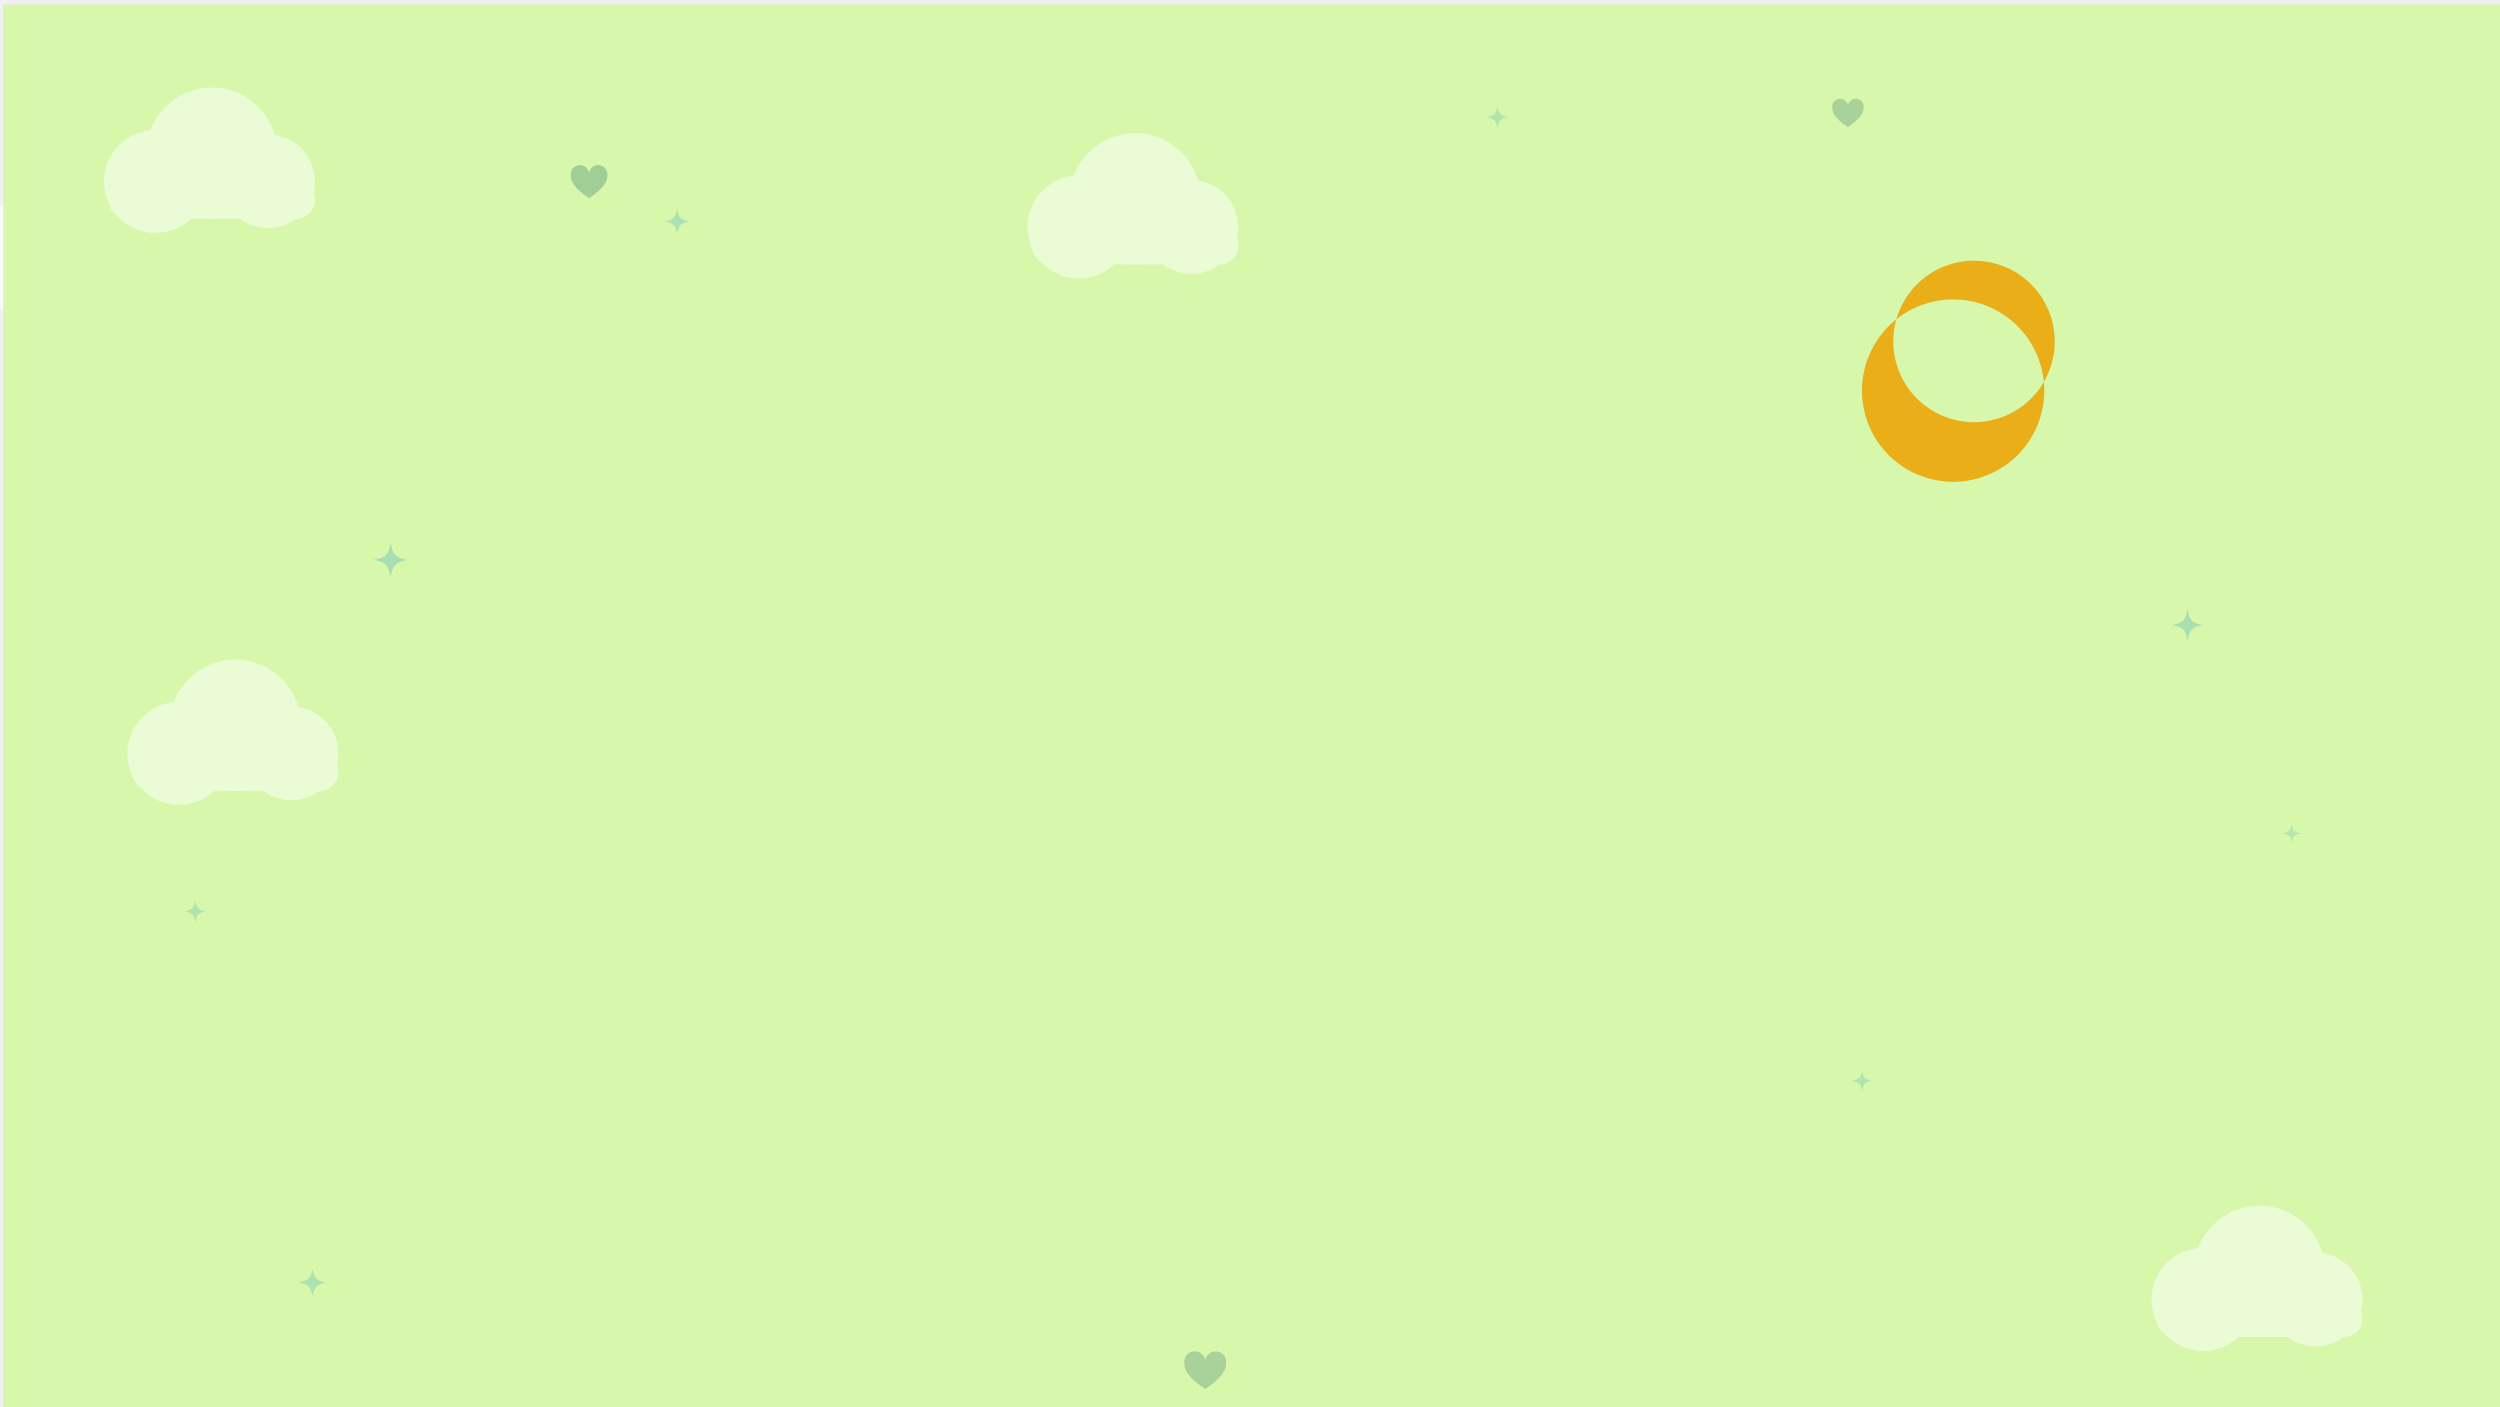
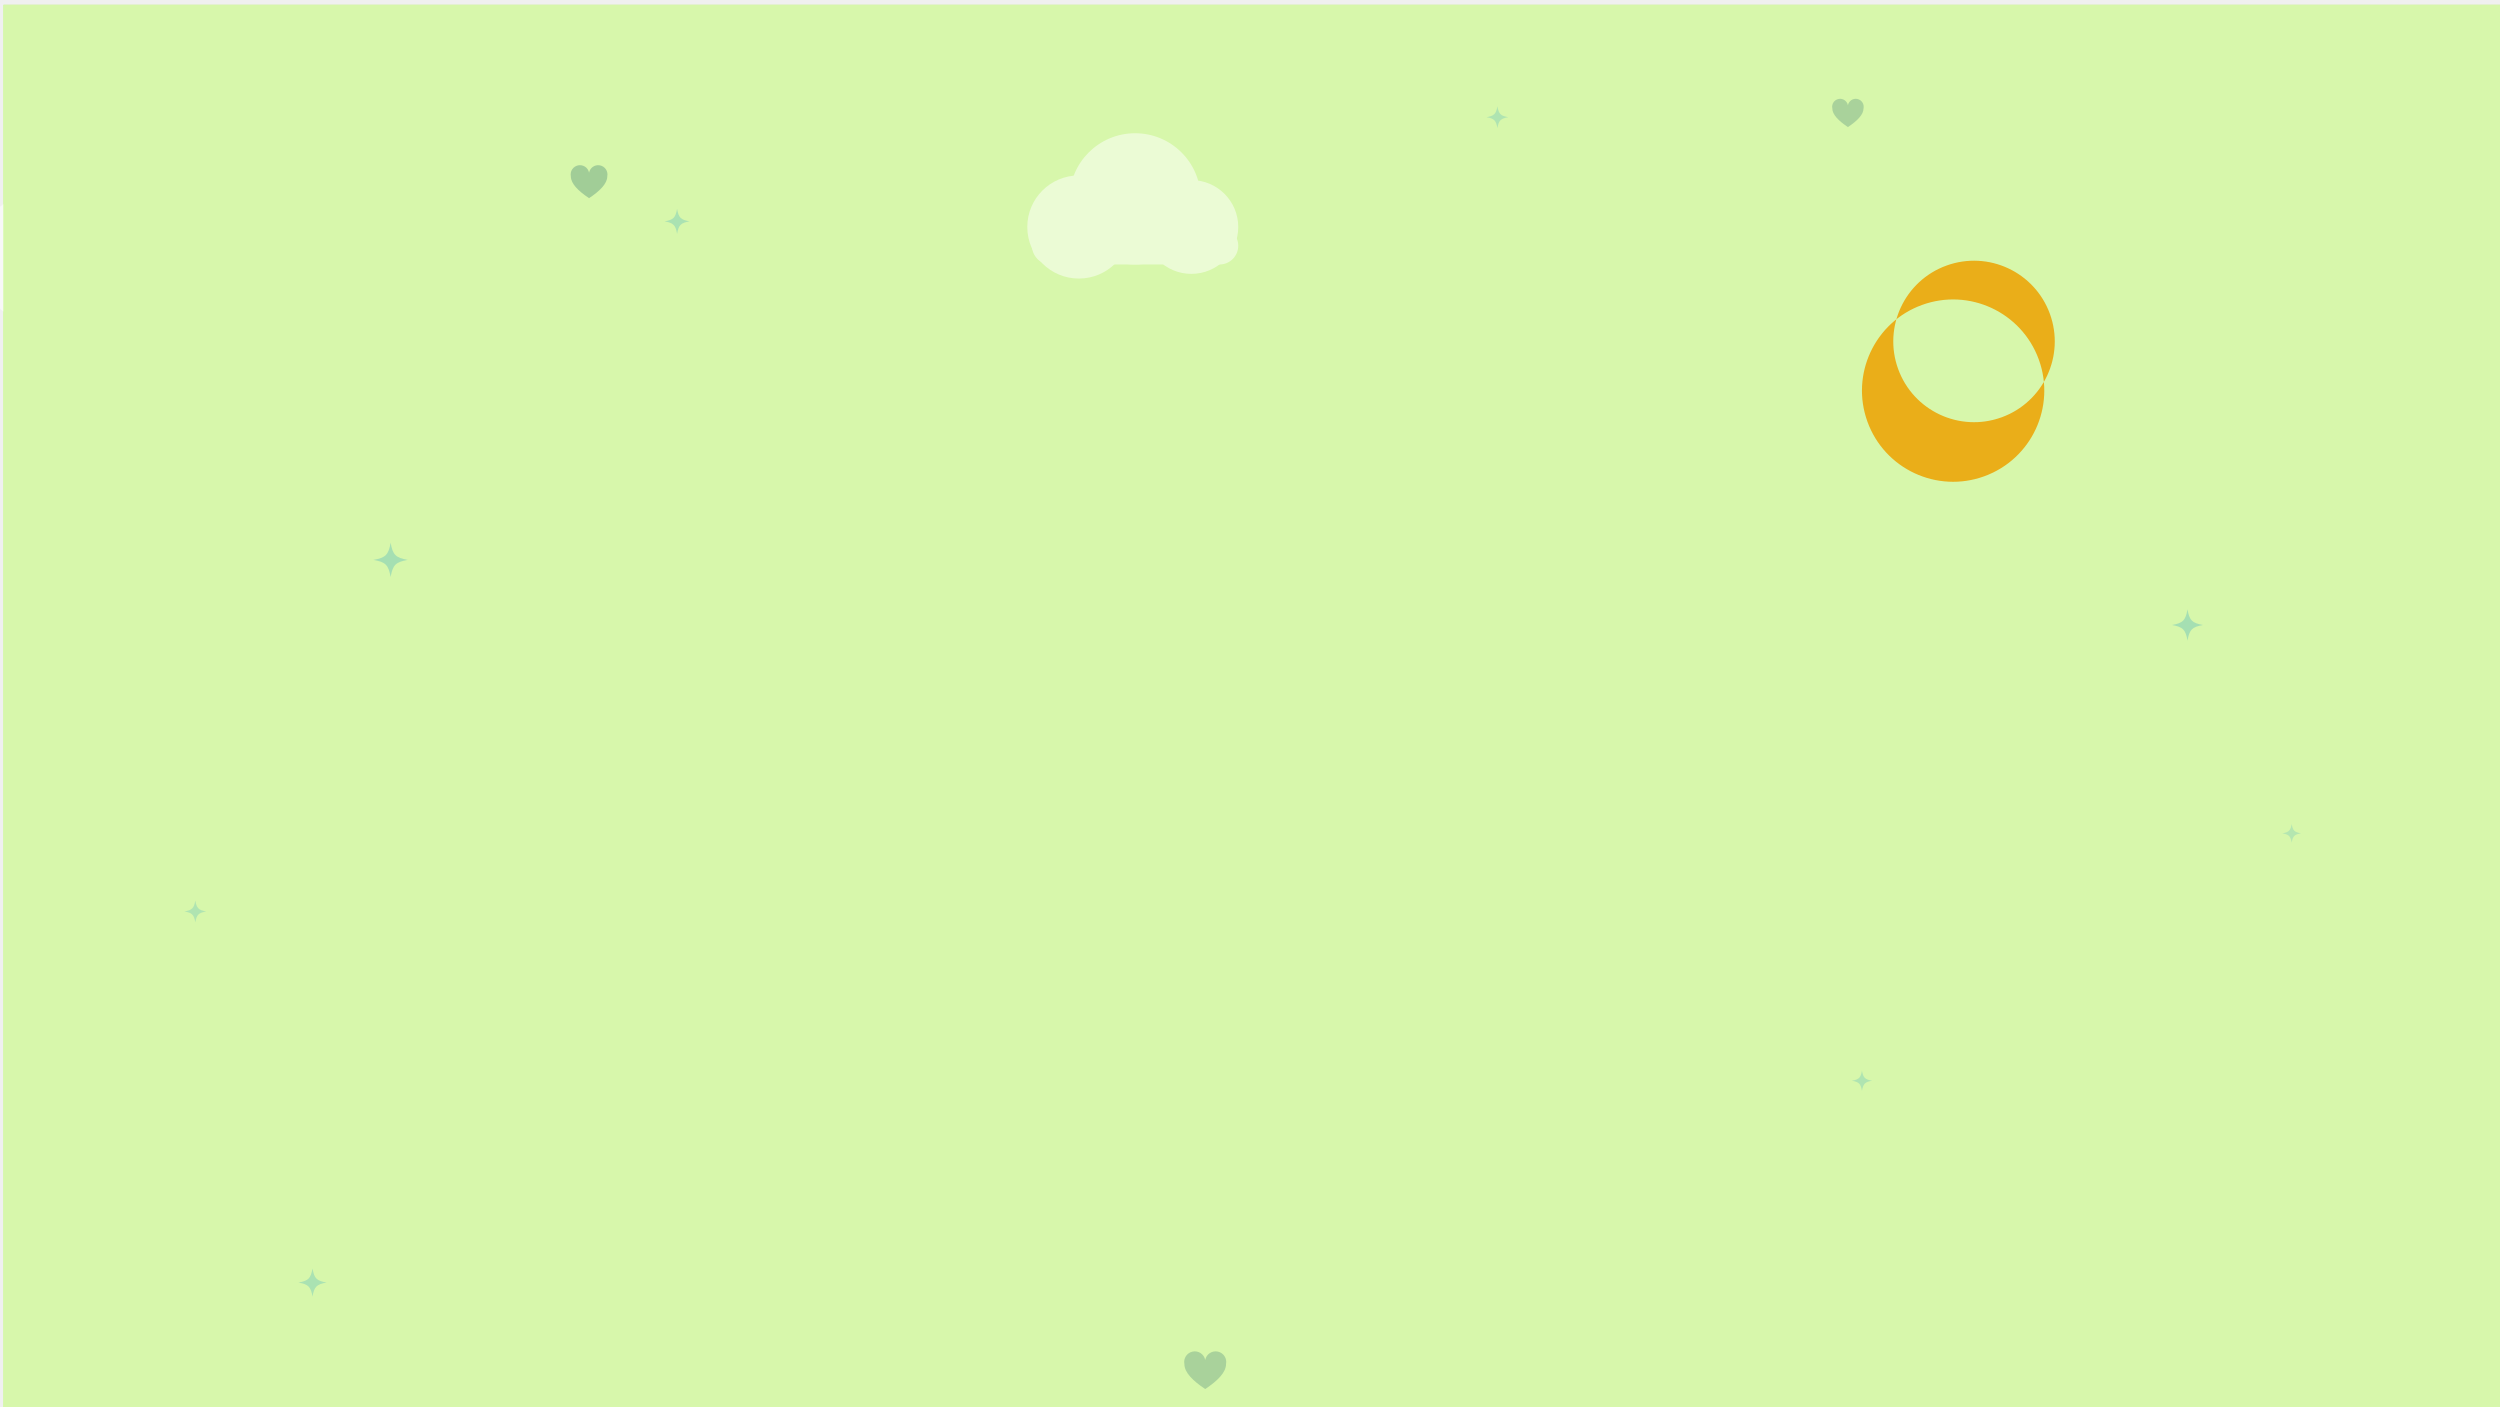
<svg xmlns="http://www.w3.org/2000/svg" viewBox="0 0 1920 1080" version="1.1" id="svg23">
  <defs id="defs23" />
  <rect style="fill:#d7f7ab;fill-opacity:1;stroke-width:1.004" id="rect5" width="1920" height="1080" x="2.84" y="3.787" />
  <rect style="fill:#d7f7ab;fill-opacity:1;stroke-width:1.004" id="rect7" width="1920" height="1080" x="2.84" y="3.787" />
  <rect style="fill:#d7f7ab;fill-opacity:1;stroke-width:1.004" id="rect2" width="1920" height="1080" x="2.84" y="3.787" />
  <rect style="fill:#d7f7ab;fill-opacity:1;stroke-width:1.004" id="rect4" width="1920" height="1080" x="2.84" y="3.787" />
  <rect style="fill:#d7f7ab;fill-opacity:1;stroke-width:1.004" id="rect1" width="1920" height="1080" x="2.84" y="3.787" />
  <g transform="translate(-60 60) scale(1.15)" opacity="0.5" fill="#ffffff" id="g3">
    <circle cx="80" cy="120" r="44" id="circle1" />
    <circle cx="128" cy="96" r="56" id="circle2" />
    <circle cx="176" cy="120" r="40" id="circle3" />
    <rect x="40" y="120" width="176" height="32" rx="16" id="rect3" />
  </g>
  <g transform="translate(1790 30) scale(1)" opacity="0.45" fill="#ffffff" id="g6">
    <circle cx="80" cy="120" r="44" id="circle4" />
    <circle cx="128" cy="96" r="56" id="circle5" />
    <circle cx="176" cy="120" r="40" id="circle6" />
    <rect x="40" y="120" width="176" height="32" rx="16" id="rect6" />
  </g>
  <g transform="translate(1620 890) scale(0.9)" opacity="0.5" fill="#ffffff" id="g9">
    <circle cx="80" cy="120" r="44" id="circle7" />
    <circle cx="128" cy="96" r="56" id="circle8" />
    <circle cx="176" cy="120" r="40" id="circle9" />
    <rect x="40" y="120" width="176" height="32" rx="16" id="rect9" />
  </g>
  <g transform="translate(30 780) scale(0.55)" opacity="0.35" fill="#ffffff" id="g12">
    <circle cx="80" cy="120" r="44" id="circle10" />
    <circle cx="128" cy="96" r="56" id="circle11" />
    <circle cx="176" cy="120" r="40" id="circle12" />
    <rect x="40" y="120" width="176" height="32" rx="16" id="rect12" />
  </g>
  <g transform="rotate(-20 1500 300)" opacity="0.85" fill="#eda100" id="g13">
    <path fill-rule="evenodd" d="M1500 230a70 70 0 1 0 0 140a70 70 0 1 0 0 -140zM1528 208a62 62 0 1 0 0 124a62 62 0 1 0 0 -124z" id="path12" />
  </g>
  <g fill="#74c7ba" id="g20">
    <path transform="translate(300 430) scale(1.1)" opacity="0.5" d="M0-12C1.5-3.5 3.5-1.5 12 0C3.5 1.5 1.5 3.5 0 12C-1.5 3.5 -3.5 1.5 -12 0C-3.5-1.5 -1.5-3.5 0-12Z" id="path13" />
    <path transform="translate(150 700) scale(0.7)" opacity="0.4" d="M0-12C1.5-3.5 3.5-1.5 12 0C3.5 1.5 1.5 3.5 0 12C-1.5 3.5 -3.5 1.5 -12 0C-3.5-1.5 -1.5-3.5 0-12Z" id="path14" />
    <path transform="translate(520 170) scale(0.8)" opacity="0.45" d="M0-12C1.5-3.5 3.5-1.5 12 0C3.5 1.5 1.5 3.5 0 12C-1.5 3.5 -3.5 1.5 -12 0C-3.5-1.5 -1.5-3.5 0-12Z" id="path15" />
    <path transform="translate(1150 90) scale(0.7)" opacity="0.4" d="M0-12C1.5-3.5 3.5-1.5 12 0C3.5 1.5 1.5 3.5 0 12C-1.5 3.5 -3.5 1.5 -12 0C-3.5-1.5 -1.5-3.5 0-12Z" id="path16" />
    <path transform="translate(1680 480) scale(1)" opacity="0.5" d="M0-12C1.5-3.5 3.5-1.5 12 0C3.5 1.5 1.5 3.5 0 12C-1.5 3.5 -3.5 1.5 -12 0C-3.5-1.5 -1.5-3.5 0-12Z" id="path17" />
    <path transform="translate(1430 830) scale(0.65)" opacity="0.4" d="M0-12C1.5-3.5 3.5-1.5 12 0C3.5 1.5 1.5 3.5 0 12C-1.5 3.5 -3.5 1.5 -12 0C-3.5-1.5 -1.5-3.5 0-12Z" id="path18" />
    <path transform="translate(240 985) scale(0.9)" opacity="0.45" d="M0-12C1.5-3.5 3.5-1.5 12 0C3.5 1.5 1.5 3.5 0 12C-1.5 3.5 -3.5 1.5 -12 0C-3.5-1.5 -1.5-3.5 0-12Z" id="path19" />
    <path transform="translate(1760 640) scale(0.6)" opacity="0.35" d="M0-12C1.5-3.5 3.5-1.5 12 0C3.5 1.5 1.5 3.5 0 12C-1.5 3.5 -3.5 1.5 -12 0C-3.5-1.5 -1.5-3.5 0-12Z" id="path20" />
  </g>
  <g fill="#3d7d74" id="g23">
    <path transform="translate(430 120) scale(0.7)" opacity="0.35" d="M32 46C20 38 12 30 12 22a10 10 0 0 1 20-4 10 10 0 0 1 20 4c0 8-8 16-20 24z" id="path21" />
    <path transform="translate(1400 70) scale(0.6)" opacity="0.3" d="M32 46C20 38 12 30 12 22a10 10 0 0 1 20-4 10 10 0 0 1 20 4c0 8-8 16-20 24z" id="path22" />
    <path transform="translate(900 1030) scale(0.8)" opacity="0.3" d="M32 46C20 38 12 30 12 22a10 10 0 0 1 20-4 10 10 0 0 1 20 4c0 8-8 16-20 24z" id="path23" />
  </g>
  <rect style="fill:#d7f7ab;fill-opacity:1;stroke-width:1.004" id="rect8" width="1920" height="1080" x="2.84" y="3.787" />
  <g transform="translate(1620 890) scale(0.9)" opacity="0.5" fill="#ffffff" id="g15">
    <circle cx="80" cy="120" r="44" id="circle13" />
    <circle cx="128" cy="96" r="56" id="circle14" />
    <circle cx="176" cy="120" r="40" id="circle15" />
    <rect x="40" y="120" width="176" height="32" rx="16" id="rect15" />
  </g>
  <g transform="rotate(-20 1500 300)" opacity="0.85" fill="#eda100" id="g24">
    <path fill-rule="evenodd" d="M1500 230a70 70 0 1 0 0 140a70 70 0 1 0 0 -140zM1528 208a62 62 0 1 0 0 124a62 62 0 1 0 0 -124z" id="path24" />
  </g>
  <g fill="#74c7ba" id="g32">
    <path transform="translate(300 430) scale(1.1)" opacity="0.5" d="M0-12C1.5-3.5 3.5-1.5 12 0C3.5 1.5 1.5 3.5 0 12C-1.5 3.5 -3.5 1.5 -12 0C-3.5-1.5 -1.5-3.5 0-12Z" id="path25" />
    <path transform="translate(150 700) scale(0.7)" opacity="0.4" d="M0-12C1.5-3.5 3.5-1.5 12 0C3.5 1.5 1.5 3.5 0 12C-1.5 3.5 -3.5 1.5 -12 0C-3.5-1.5 -1.5-3.5 0-12Z" id="path26" />
    <path transform="translate(520 170) scale(0.8)" opacity="0.45" d="M0-12C1.5-3.5 3.5-1.5 12 0C3.5 1.5 1.5 3.5 0 12C-1.5 3.5 -3.5 1.5 -12 0C-3.5-1.5 -1.5-3.5 0-12Z" id="path27" />
    <path transform="translate(1150 90) scale(0.7)" opacity="0.4" d="M0-12C1.5-3.5 3.5-1.5 12 0C3.5 1.5 1.5 3.5 0 12C-1.5 3.5 -3.5 1.5 -12 0C-3.5-1.5 -1.5-3.5 0-12Z" id="path28" />
    <path transform="translate(1680 480) scale(1)" opacity="0.5" d="M0-12C1.5-3.5 3.5-1.5 12 0C3.5 1.5 1.5 3.5 0 12C-1.5 3.5 -3.5 1.5 -12 0C-3.5-1.5 -1.5-3.5 0-12Z" id="path29" />
    <path transform="translate(1430 830) scale(0.65)" opacity="0.4" d="M0-12C1.5-3.5 3.5-1.5 12 0C3.5 1.5 1.5 3.5 0 12C-1.5 3.5 -3.5 1.5 -12 0C-3.5-1.5 -1.5-3.5 0-12Z" id="path30" />
    <path transform="translate(240 985) scale(0.9)" opacity="0.45" d="M0-12C1.5-3.5 3.5-1.5 12 0C3.5 1.5 1.5 3.5 0 12C-1.5 3.5 -3.5 1.5 -12 0C-3.5-1.5 -1.5-3.5 0-12Z" id="path31" />
    <path transform="translate(1760 640) scale(0.6)" opacity="0.35" d="M0-12C1.5-3.5 3.5-1.5 12 0C3.5 1.5 1.5 3.5 0 12C-1.5 3.5 -3.5 1.5 -12 0C-3.5-1.5 -1.5-3.5 0-12Z" id="path32" />
  </g>
  <g fill="#3d7d74" id="g35">
    <path transform="translate(430 120) scale(0.7)" opacity="0.35" d="M32 46C20 38 12 30 12 22a10 10 0 0 1 20-4 10 10 0 0 1 20 4c0 8-8 16-20 24z" id="path33" />
    <path transform="translate(1400 70) scale(0.6)" opacity="0.3" d="M32 46C20 38 12 30 12 22a10 10 0 0 1 20-4 10 10 0 0 1 20 4c0 8-8 16-20 24z" id="path34" />
    <path transform="translate(900 1030) scale(0.8)" opacity="0.3" d="M32 46C20 38 12 30 12 22a10 10 0 0 1 20-4 10 10 0 0 1 20 4c0 8-8 16-20 24z" id="path35" />
  </g>
  <rect style="fill:#d7f7ab;fill-opacity:1;stroke-width:1.004" id="rect35" width="1920" height="1080" x="2.84" y="3.787" />
  <g transform="translate(1620 890) scale(0.9)" opacity="0.5" fill="#ffffff" id="g37">
    <circle cx="80" cy="120" r="44" id="circle35" />
    <circle cx="128" cy="96" r="56" id="circle36" />
    <circle cx="176" cy="120" r="40" id="circle37" />
    <rect x="40" y="120" width="176" height="32" rx="16" id="rect37" />
  </g>
  <g transform="rotate(-20 1500 300)" opacity="0.85" fill="#eda100" id="g38">
    <path fill-rule="evenodd" d="M1500 230a70 70 0 1 0 0 140a70 70 0 1 0 0 -140zM1528 208a62 62 0 1 0 0 124a62 62 0 1 0 0 -124z" id="path37" />
  </g>
  <g fill="#74c7ba" id="g45">
    <path transform="translate(300 430) scale(1.1)" opacity="0.5" d="M0-12C1.5-3.5 3.5-1.5 12 0C3.5 1.5 1.5 3.5 0 12C-1.5 3.5 -3.5 1.5 -12 0C-3.5-1.5 -1.5-3.5 0-12Z" id="path38" />
    <path transform="translate(150 700) scale(0.7)" opacity="0.4" d="M0-12C1.5-3.5 3.5-1.5 12 0C3.5 1.5 1.5 3.5 0 12C-1.5 3.5 -3.5 1.5 -12 0C-3.5-1.5 -1.5-3.5 0-12Z" id="path39" />
    <path transform="translate(520 170) scale(0.8)" opacity="0.45" d="M0-12C1.5-3.5 3.5-1.5 12 0C3.5 1.5 1.5 3.5 0 12C-1.5 3.5 -3.5 1.5 -12 0C-3.5-1.5 -1.5-3.5 0-12Z" id="path40" />
    <path transform="translate(1150 90) scale(0.7)" opacity="0.4" d="M0-12C1.5-3.5 3.5-1.5 12 0C3.5 1.5 1.5 3.5 0 12C-1.5 3.5 -3.5 1.5 -12 0C-3.5-1.5 -1.5-3.5 0-12Z" id="path41" />
    <path transform="translate(1680 480) scale(1)" opacity="0.5" d="M0-12C1.5-3.5 3.5-1.5 12 0C3.5 1.5 1.5 3.5 0 12C-1.5 3.5 -3.5 1.5 -12 0C-3.5-1.5 -1.5-3.5 0-12Z" id="path42" />
    <path transform="translate(1430 830) scale(0.65)" opacity="0.4" d="M0-12C1.5-3.5 3.5-1.5 12 0C3.5 1.5 1.5 3.5 0 12C-1.5 3.5 -3.5 1.5 -12 0C-3.5-1.5 -1.5-3.5 0-12Z" id="path43" />
    <path transform="translate(240 985) scale(0.9)" opacity="0.45" d="M0-12C1.5-3.5 3.5-1.5 12 0C3.5 1.5 1.5 3.5 0 12C-1.5 3.5 -3.5 1.5 -12 0C-3.5-1.5 -1.5-3.5 0-12Z" id="path44" />
    <path transform="translate(1760 640) scale(0.6)" opacity="0.35" d="M0-12C1.5-3.5 3.5-1.5 12 0C3.5 1.5 1.5 3.5 0 12C-1.5 3.5 -3.5 1.5 -12 0C-3.5-1.5 -1.5-3.5 0-12Z" id="path45" />
  </g>
  <g fill="#3d7d74" id="g48">
    <path transform="translate(430 120) scale(0.7)" opacity="0.35" d="M32 46C20 38 12 30 12 22a10 10 0 0 1 20-4 10 10 0 0 1 20 4c0 8-8 16-20 24z" id="path46" />
    <path transform="translate(1400 70) scale(0.6)" opacity="0.3" d="M32 46C20 38 12 30 12 22a10 10 0 0 1 20-4 10 10 0 0 1 20 4c0 8-8 16-20 24z" id="path47" />
    <path transform="translate(900 1030) scale(0.8)" opacity="0.3" d="M32 46C20 38 12 30 12 22a10 10 0 0 1 20-4 10 10 0 0 1 20 4c0 8-8 16-20 24z" id="path48" />
  </g>
  <rect style="fill:#d7f7ab;fill-opacity:1;stroke-width:1.004" id="rect48" width="1920" height="1080" x="2.84" y="3.787" />
-   <g transform="translate(1620 890) scale(0.9)" opacity="0.5" fill="#ffffff" id="g50">
-     <circle cx="80" cy="120" r="44" id="circle48" />
-     <circle cx="128" cy="96" r="56" id="circle49" />
-     <circle cx="176" cy="120" r="40" id="circle50" />
-     <rect x="40" y="120" width="176" height="32" rx="16" id="rect50" />
-   </g>
  <g transform="rotate(-20 1500 300)" opacity="0.85" fill="#eda100" id="g51">
    <path fill-rule="evenodd" d="M1500 230a70 70 0 1 0 0 140a70 70 0 1 0 0 -140zM1528 208a62 62 0 1 0 0 124a62 62 0 1 0 0 -124z" id="path50" />
  </g>
  <g fill="#74c7ba" id="g58">
    <path transform="translate(300 430) scale(1.1)" opacity="0.5" d="M0-12C1.5-3.5 3.5-1.5 12 0C3.5 1.5 1.5 3.5 0 12C-1.5 3.5 -3.5 1.5 -12 0C-3.5-1.5 -1.5-3.5 0-12Z" id="path51" />
    <path transform="translate(150 700) scale(0.7)" opacity="0.4" d="M0-12C1.5-3.5 3.5-1.5 12 0C3.5 1.5 1.5 3.5 0 12C-1.5 3.5 -3.5 1.5 -12 0C-3.5-1.5 -1.5-3.5 0-12Z" id="path52" />
    <path transform="translate(520 170) scale(0.8)" opacity="0.45" d="M0-12C1.5-3.5 3.5-1.5 12 0C3.5 1.5 1.5 3.5 0 12C-1.5 3.5 -3.5 1.5 -12 0C-3.5-1.5 -1.5-3.5 0-12Z" id="path53" />
    <path transform="translate(1150 90) scale(0.7)" opacity="0.4" d="M0-12C1.5-3.5 3.5-1.5 12 0C3.5 1.5 1.5 3.5 0 12C-1.5 3.5 -3.5 1.5 -12 0C-3.5-1.5 -1.5-3.5 0-12Z" id="path54" />
    <path transform="translate(1680 480) scale(1)" opacity="0.5" d="M0-12C1.5-3.5 3.5-1.5 12 0C3.5 1.5 1.5 3.5 0 12C-1.5 3.5 -3.5 1.5 -12 0C-3.5-1.5 -1.5-3.5 0-12Z" id="path55" />
    <path transform="translate(1430 830) scale(0.65)" opacity="0.4" d="M0-12C1.5-3.5 3.5-1.5 12 0C3.5 1.5 1.5 3.5 0 12C-1.5 3.5 -3.5 1.5 -12 0C-3.5-1.5 -1.5-3.5 0-12Z" id="path56" />
    <path transform="translate(240 985) scale(0.9)" opacity="0.45" d="M0-12C1.5-3.5 3.5-1.5 12 0C3.5 1.5 1.5 3.5 0 12C-1.5 3.5 -3.5 1.5 -12 0C-3.5-1.5 -1.5-3.5 0-12Z" id="path57" />
    <path transform="translate(1760 640) scale(0.6)" opacity="0.35" d="M0-12C1.5-3.5 3.5-1.5 12 0C3.5 1.5 1.5 3.5 0 12C-1.5 3.5 -3.5 1.5 -12 0C-3.5-1.5 -1.5-3.5 0-12Z" id="path58" />
  </g>
  <g fill="#3d7d74" id="g61">
    <path transform="translate(430 120) scale(0.7)" opacity="0.35" d="M32 46C20 38 12 30 12 22a10 10 0 0 1 20-4 10 10 0 0 1 20 4c0 8-8 16-20 24z" id="path59" />
    <path transform="translate(1400 70) scale(0.6)" opacity="0.3" d="M32 46C20 38 12 30 12 22a10 10 0 0 1 20-4 10 10 0 0 1 20 4c0 8-8 16-20 24z" id="path60" />
    <path transform="translate(900 1030) scale(0.8)" opacity="0.3" d="M32 46C20 38 12 30 12 22a10 10 0 0 1 20-4 10 10 0 0 1 20 4c0 8-8 16-20 24z" id="path61" />
  </g>
-   <g transform="matrix(0.9,0,0,0.9,47.45562,31.30177)" opacity="0.5" fill="#ffffff" id="g18">
-     <circle cx="80" cy="120" r="44" id="circle16" />
-     <circle cx="128" cy="96" r="56" id="circle17" />
-     <circle cx="176" cy="120" r="40" id="circle18" />
-     <rect x="40" y="120" width="176" height="32" rx="16" id="rect18" />
-   </g>
-   <g transform="matrix(0.9,0,0,0.9,65.44379,470.5917)" opacity="0.5" fill="#ffffff" id="g21">
-     <circle cx="80" cy="120" r="44" id="circle19" />
-     <circle cx="128" cy="96" r="56" id="circle20" />
-     <circle cx="176" cy="120" r="40" id="circle21" />
-     <rect x="40" y="120" width="176" height="32" rx="16" id="rect21" />
-   </g>
  <g transform="matrix(0.9,0,0,0.9,756.568,66.33137)" opacity="0.5" fill="#ffffff" id="g25">
    <circle cx="80" cy="120" r="44" id="circle22" />
    <circle cx="128" cy="96" r="56" id="circle23" />
    <circle cx="176" cy="120" r="40" id="circle24" />
    <rect x="40" y="120" width="176" height="32" rx="16" id="rect24" />
  </g>
</svg>
